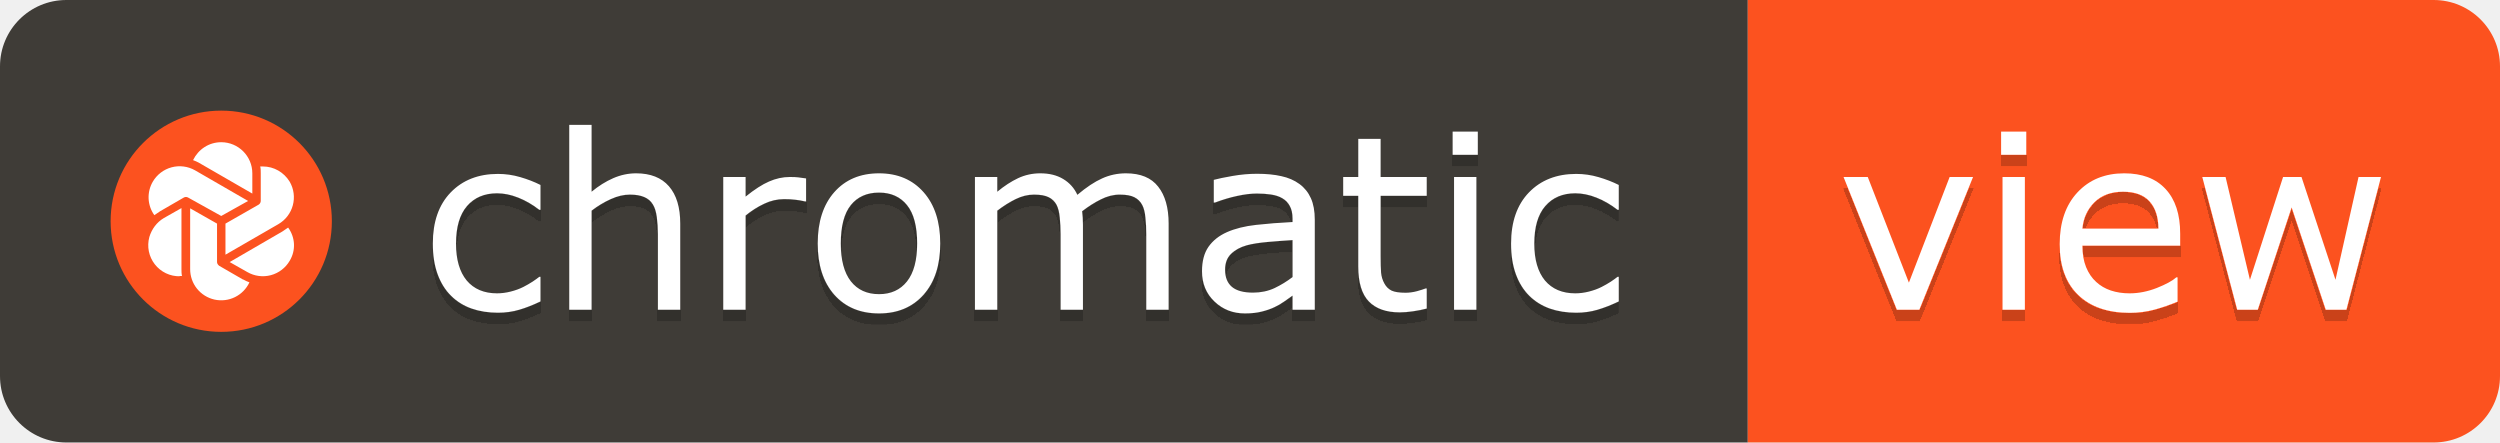
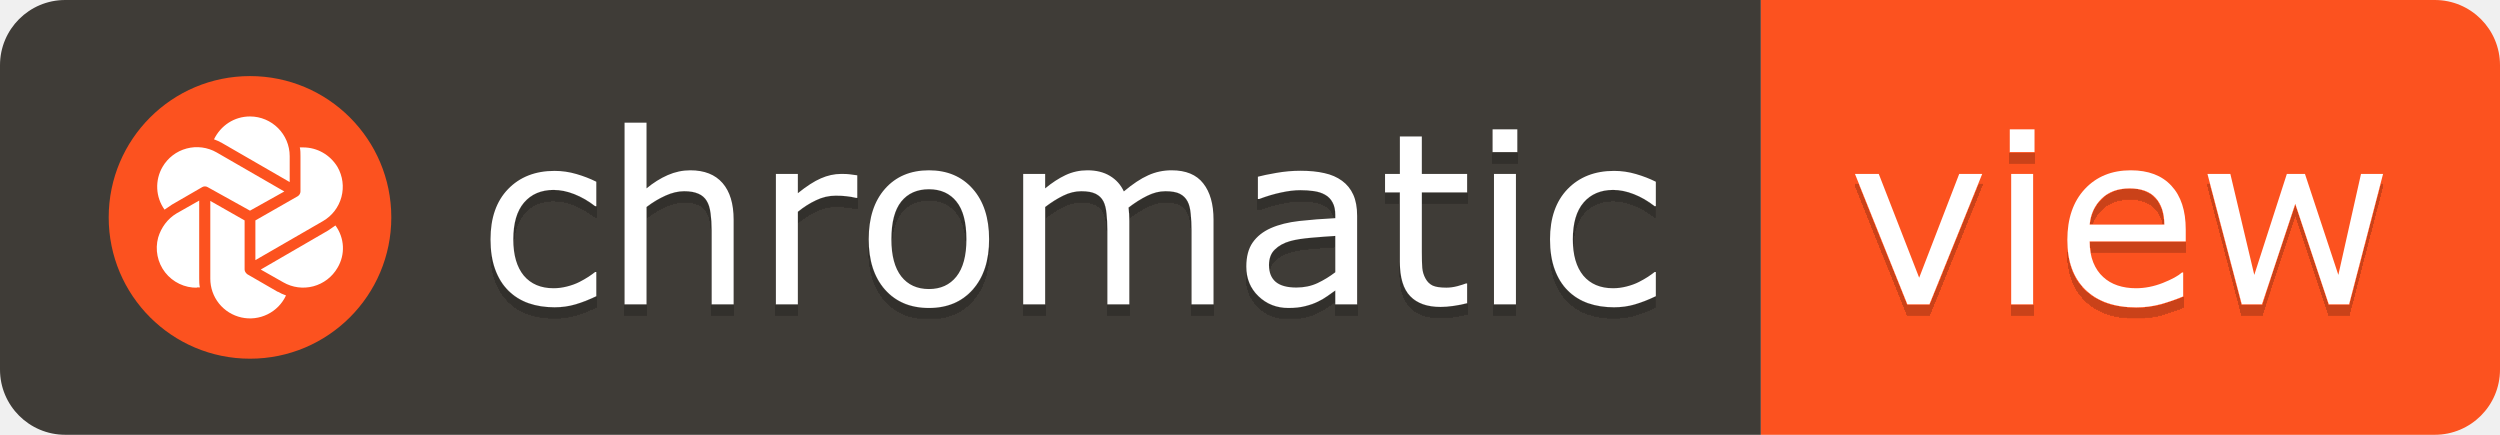
- <svg xmlns="http://www.w3.org/2000/svg" width="113" height="20" viewBox="0 0 113 20" fill="none">
-   <path d="M0 3C0 1.343 1.343 0 3 0H79V20H3C1.343 20 0 18.657 0 17V3Z" fill="#3F3C37" />
-   <path d="M113 3C113 1.343 111.657 0 110 0H79V20H110C111.657 20 113 18.657 113 17V3Z" fill="#FC521F" />
+ <svg xmlns="http://www.w3.org/2000/svg" width="115" height="20" viewBox="0 0 115 20" fill="none">
+   <path d="M0 3C0 1.343 1.343 0 3 0H81V20H3C1.343 20 0 18.657 0 17V3Z" fill="#3F3C37" />
+   <path d="M115 3C115 1.343 113.657 0 112 0H81V20H112C113.657 20 115 18.657 115 17V3Z" fill="#FC521F" />
  <g filter="url(#filter0_d_94_913)">
-     <path d="M89.182 8L86.754 14H85.739L83.328 8H84.423L86.282 12.775L88.124 8H89.182ZM91.588 6.996H90.45V5.949H91.588V6.996ZM91.524 14H90.514V8H91.524V14ZM98.544 11.105H94.124C94.124 11.474 94.179 11.796 94.29 12.072C94.401 12.344 94.553 12.568 94.747 12.743C94.933 12.915 95.153 13.044 95.407 13.13C95.665 13.216 95.948 13.259 96.256 13.259C96.664 13.259 97.074 13.178 97.486 13.017C97.901 12.852 98.197 12.691 98.372 12.534H98.426V13.635C98.086 13.778 97.738 13.898 97.384 13.995C97.029 14.091 96.657 14.14 96.267 14.14C95.271 14.14 94.494 13.871 93.936 13.334C93.377 12.793 93.098 12.027 93.098 11.035C93.098 10.054 93.364 9.275 93.898 8.699C94.435 8.122 95.141 7.834 96.014 7.834C96.823 7.834 97.447 8.07 97.883 8.543C98.324 9.016 98.544 9.687 98.544 10.557V11.105ZM97.561 10.332C97.558 9.802 97.423 9.392 97.158 9.102C96.897 8.812 96.498 8.666 95.96 8.666C95.42 8.666 94.988 8.826 94.666 9.145C94.347 9.463 94.166 9.859 94.124 10.332H97.561ZM107.621 8L106.058 14H105.124L103.582 9.375L102.051 14H101.122L99.543 8H100.596L101.697 12.646L103.195 8H104.028L105.564 12.646L106.606 8H107.621Z" fill="white" />
+     <path d="M91.182 8L88.754 14H87.739L85.328 8H86.423L88.282 12.775L90.124 8H91.182ZM93.588 6.996H92.45V5.949H93.588V6.996ZM93.524 14H92.514V8H93.524V14ZM100.544 11.105H96.124C96.124 11.474 96.179 11.796 96.29 12.072C96.401 12.344 96.553 12.568 96.747 12.743C96.933 12.915 97.153 13.044 97.407 13.13C97.665 13.216 97.948 13.259 98.256 13.259C98.664 13.259 99.074 13.178 99.486 13.017C99.901 12.852 100.197 12.691 100.372 12.534H100.426V13.635C100.086 13.778 99.738 13.898 99.384 13.995C99.029 14.091 98.657 14.14 98.267 14.14C97.271 14.14 96.494 13.871 95.936 13.334C95.377 12.793 95.098 12.027 95.098 11.035C95.098 10.054 95.364 9.275 95.898 8.699C96.435 8.122 97.141 7.834 98.014 7.834C98.823 7.834 99.447 8.07 99.883 8.543C100.324 9.016 100.544 9.687 100.544 10.557V11.105ZM99.561 10.332C99.558 9.802 99.423 9.392 99.158 9.102C98.897 8.812 98.498 8.666 97.96 8.666C97.42 8.666 96.988 8.826 96.666 9.145C96.347 9.463 96.166 9.859 96.124 10.332H99.561ZM109.621 8L108.058 14H107.124L105.582 9.375L104.051 14H103.122L101.543 8H102.596L103.697 12.646L105.195 8H106.028L107.564 12.646L108.606 8H109.621Z" fill="white" />
  </g>
  <g filter="url(#filter1_d_94_913)">
-     <path d="M24.43 13.624C24.094 13.785 23.773 13.911 23.469 14C23.168 14.089 22.848 14.134 22.507 14.134C22.074 14.134 21.677 14.072 21.315 13.946C20.953 13.817 20.644 13.624 20.386 13.366C20.124 13.108 19.922 12.783 19.779 12.389C19.636 11.995 19.564 11.535 19.564 11.008C19.564 10.027 19.832 9.257 20.37 8.699C20.91 8.14 21.623 7.861 22.507 7.861C22.851 7.861 23.188 7.909 23.517 8.006C23.85 8.103 24.154 8.221 24.43 8.36V9.483H24.377C24.069 9.243 23.75 9.059 23.42 8.93C23.095 8.801 22.776 8.736 22.464 8.736C21.891 8.736 21.439 8.93 21.105 9.316C20.776 9.7 20.611 10.264 20.611 11.008C20.611 11.732 20.773 12.288 21.095 12.679C21.421 13.065 21.877 13.259 22.464 13.259C22.669 13.259 22.876 13.232 23.087 13.178C23.299 13.124 23.488 13.055 23.657 12.969C23.803 12.894 23.941 12.815 24.07 12.732C24.199 12.646 24.301 12.573 24.377 12.512H24.43V13.624ZM30.747 14H29.737V10.584C29.737 10.308 29.721 10.05 29.689 9.811C29.656 9.567 29.597 9.377 29.511 9.241C29.422 9.091 29.293 8.98 29.125 8.908C28.956 8.833 28.738 8.795 28.469 8.795C28.194 8.795 27.905 8.863 27.605 9C27.304 9.136 27.015 9.309 26.74 9.521V14H25.73V5.643H26.74V8.666C27.055 8.405 27.381 8.201 27.717 8.054C28.054 7.907 28.399 7.834 28.754 7.834C29.402 7.834 29.896 8.029 30.236 8.419C30.576 8.81 30.747 9.372 30.747 10.106V14ZM36.435 9.102H36.381C36.23 9.066 36.084 9.041 35.94 9.026C35.801 9.008 35.634 9 35.441 9C35.129 9 34.829 9.069 34.539 9.209C34.248 9.345 33.969 9.522 33.701 9.741V14H32.691V8H33.701V8.887C34.102 8.564 34.454 8.337 34.759 8.205C35.067 8.069 35.38 8 35.699 8C35.874 8 36.001 8.006 36.08 8.017C36.159 8.024 36.277 8.04 36.435 8.065V9.102ZM42.498 11.003C42.498 11.98 42.248 12.752 41.747 13.318C41.245 13.884 40.574 14.166 39.732 14.166C38.884 14.166 38.209 13.884 37.708 13.318C37.21 12.752 36.961 11.98 36.961 11.003C36.961 10.025 37.21 9.254 37.708 8.688C38.209 8.119 38.884 7.834 39.732 7.834C40.574 7.834 41.245 8.119 41.747 8.688C42.248 9.254 42.498 10.025 42.498 11.003ZM41.456 11.003C41.456 10.226 41.304 9.649 41 9.273C40.696 8.894 40.273 8.704 39.732 8.704C39.185 8.704 38.758 8.894 38.454 9.273C38.153 9.649 38.003 10.226 38.003 11.003C38.003 11.755 38.155 12.326 38.459 12.716C38.764 13.103 39.188 13.296 39.732 13.296C40.27 13.296 40.69 13.105 40.995 12.722C41.303 12.335 41.456 11.762 41.456 11.003ZM52.822 14H51.812V10.584C51.812 10.326 51.8 10.077 51.774 9.837C51.753 9.597 51.705 9.406 51.629 9.263C51.547 9.109 51.429 8.992 51.275 8.914C51.121 8.835 50.899 8.795 50.609 8.795C50.326 8.795 50.043 8.867 49.76 9.01C49.477 9.15 49.194 9.329 48.912 9.547C48.922 9.63 48.931 9.726 48.938 9.837C48.946 9.945 48.949 10.052 48.949 10.16V14H47.94V10.584C47.94 10.319 47.927 10.068 47.902 9.832C47.88 9.592 47.832 9.401 47.757 9.257C47.675 9.103 47.556 8.989 47.402 8.914C47.248 8.835 47.026 8.795 46.736 8.795C46.461 8.795 46.183 8.863 45.904 9C45.628 9.136 45.352 9.309 45.077 9.521V14H44.067V8H45.077V8.666C45.392 8.405 45.705 8.201 46.017 8.054C46.332 7.907 46.666 7.834 47.021 7.834C47.429 7.834 47.775 7.92 48.058 8.092C48.344 8.264 48.557 8.502 48.697 8.806C49.105 8.462 49.477 8.215 49.814 8.065C50.151 7.911 50.51 7.834 50.894 7.834C51.552 7.834 52.038 8.035 52.349 8.436C52.664 8.833 52.822 9.39 52.822 10.106V14ZM59.428 14H58.424V13.361C58.334 13.422 58.213 13.508 58.059 13.619C57.908 13.726 57.761 13.812 57.618 13.877C57.45 13.959 57.257 14.027 57.038 14.081C56.82 14.138 56.564 14.166 56.27 14.166C55.729 14.166 55.271 13.988 54.895 13.629C54.519 13.271 54.331 12.815 54.331 12.26C54.331 11.805 54.428 11.438 54.621 11.159C54.818 10.876 55.097 10.654 55.459 10.493C55.824 10.332 56.263 10.222 56.775 10.165C57.287 10.108 57.837 10.065 58.424 10.036V9.88C58.424 9.651 58.383 9.461 58.3 9.311C58.221 9.161 58.107 9.042 57.956 8.957C57.813 8.874 57.641 8.819 57.441 8.79C57.24 8.761 57.031 8.747 56.812 8.747C56.547 8.747 56.252 8.783 55.926 8.854C55.6 8.923 55.264 9.023 54.916 9.155H54.863V8.129C55.06 8.076 55.344 8.017 55.717 7.952C56.089 7.888 56.456 7.855 56.818 7.855C57.24 7.855 57.607 7.891 57.919 7.963C58.234 8.031 58.506 8.149 58.735 8.317C58.961 8.482 59.133 8.695 59.251 8.957C59.369 9.218 59.428 9.542 59.428 9.929V14ZM58.424 12.523V10.852C58.116 10.87 57.752 10.897 57.334 10.933C56.918 10.969 56.589 11.021 56.345 11.089C56.055 11.171 55.821 11.3 55.642 11.476C55.463 11.648 55.373 11.886 55.373 12.19C55.373 12.534 55.477 12.793 55.685 12.969C55.892 13.141 56.209 13.227 56.635 13.227C56.99 13.227 57.314 13.159 57.607 13.023C57.901 12.883 58.173 12.716 58.424 12.523ZM64.488 13.946C64.298 13.996 64.09 14.038 63.865 14.07C63.643 14.102 63.444 14.118 63.269 14.118C62.656 14.118 62.191 13.954 61.872 13.624C61.553 13.295 61.394 12.766 61.394 12.04V8.849H60.712V8H61.394V6.276H62.404V8H64.488V8.849H62.404V11.583C62.404 11.898 62.411 12.145 62.425 12.324C62.44 12.5 62.49 12.664 62.576 12.818C62.654 12.962 62.762 13.067 62.898 13.135C63.038 13.2 63.249 13.232 63.532 13.232C63.697 13.232 63.868 13.209 64.047 13.162C64.226 13.112 64.355 13.071 64.434 13.039H64.488V13.946ZM66.797 6.996H65.659V5.949H66.797V6.996ZM66.733 14H65.723V8H66.733V14ZM73.168 13.624C72.831 13.785 72.51 13.911 72.206 14C71.905 14.089 71.585 14.134 71.245 14.134C70.811 14.134 70.414 14.072 70.052 13.946C69.691 13.817 69.381 13.624 69.123 13.366C68.862 13.108 68.659 12.783 68.516 12.389C68.373 11.995 68.301 11.535 68.301 11.008C68.301 10.027 68.57 9.257 69.107 8.699C69.648 8.14 70.36 7.861 71.245 7.861C71.588 7.861 71.925 7.909 72.254 8.006C72.587 8.103 72.892 8.221 73.168 8.36V9.483H73.114C72.806 9.243 72.487 9.059 72.158 8.93C71.832 8.801 71.513 8.736 71.202 8.736C70.629 8.736 70.176 8.93 69.843 9.316C69.513 9.7 69.349 10.264 69.349 11.008C69.349 11.732 69.51 12.288 69.832 12.679C70.158 13.065 70.614 13.259 71.202 13.259C71.406 13.259 71.613 13.232 71.825 13.178C72.036 13.124 72.226 13.055 72.394 12.969C72.541 12.894 72.679 12.815 72.808 12.732C72.936 12.646 73.039 12.573 73.114 12.512H73.168V13.624Z" fill="white" />
+     <path d="M27.43 13.624C27.094 13.785 26.773 13.911 26.469 14C26.168 14.089 25.848 14.134 25.507 14.134C25.074 14.134 24.677 14.072 24.315 13.946C23.953 13.817 23.644 13.624 23.386 13.366C23.124 13.108 22.922 12.783 22.779 12.389C22.636 11.995 22.564 11.535 22.564 11.008C22.564 10.027 22.832 9.257 23.37 8.699C23.91 8.14 24.623 7.861 25.507 7.861C25.851 7.861 26.188 7.909 26.517 8.006C26.85 8.103 27.154 8.221 27.43 8.36V9.483H27.377C27.069 9.243 26.75 9.059 26.42 8.93C26.095 8.801 25.776 8.736 25.464 8.736C24.891 8.736 24.439 8.93 24.105 9.316C23.776 9.7 23.611 10.264 23.611 11.008C23.611 11.732 23.773 12.288 24.095 12.679C24.421 13.065 24.877 13.259 25.464 13.259C25.669 13.259 25.876 13.232 26.087 13.178C26.299 13.124 26.488 13.055 26.657 12.969C26.803 12.894 26.941 12.815 27.07 12.732C27.199 12.646 27.301 12.573 27.377 12.512H27.43V13.624ZM33.747 14H32.737V10.584C32.737 10.308 32.721 10.05 32.688 9.811C32.656 9.567 32.597 9.377 32.511 9.241C32.422 9.091 32.293 8.98 32.124 8.908C31.956 8.833 31.738 8.795 31.469 8.795C31.194 8.795 30.905 8.863 30.605 9C30.304 9.136 30.015 9.309 29.74 9.521V14H28.73V5.643H29.74V8.666C30.055 8.405 30.381 8.201 30.717 8.054C31.054 7.907 31.399 7.834 31.754 7.834C32.402 7.834 32.896 8.029 33.236 8.419C33.577 8.81 33.747 9.372 33.747 10.106V14ZM39.435 9.102H39.381C39.23 9.066 39.084 9.041 38.94 9.026C38.801 9.008 38.634 9 38.441 9C38.129 9 37.829 9.069 37.539 9.209C37.248 9.345 36.969 9.522 36.701 9.741V14H35.691V8H36.701V8.887C37.102 8.564 37.454 8.337 37.759 8.205C38.067 8.069 38.38 8 38.699 8C38.874 8 39.001 8.006 39.08 8.017C39.159 8.024 39.277 8.04 39.435 8.065V9.102ZM45.498 11.003C45.498 11.98 45.248 12.752 44.747 13.318C44.245 13.884 43.574 14.166 42.732 14.166C41.884 14.166 41.209 13.884 40.708 13.318C40.21 12.752 39.961 11.98 39.961 11.003C39.961 10.025 40.21 9.254 40.708 8.688C41.209 8.119 41.884 7.834 42.732 7.834C43.574 7.834 44.245 8.119 44.747 8.688C45.248 9.254 45.498 10.025 45.498 11.003ZM44.456 11.003C44.456 10.226 44.304 9.649 44 9.273C43.696 8.894 43.273 8.704 42.732 8.704C42.185 8.704 41.758 8.894 41.454 9.273C41.153 9.649 41.003 10.226 41.003 11.003C41.003 11.755 41.155 12.326 41.459 12.716C41.764 13.103 42.188 13.296 42.732 13.296C43.27 13.296 43.69 13.105 43.995 12.722C44.303 12.335 44.456 11.762 44.456 11.003ZM55.822 14H54.812V10.584C54.812 10.326 54.8 10.077 54.774 9.837C54.753 9.597 54.705 9.406 54.629 9.263C54.547 9.109 54.429 8.992 54.275 8.914C54.121 8.835 53.899 8.795 53.609 8.795C53.326 8.795 53.043 8.867 52.76 9.01C52.477 9.15 52.194 9.329 51.912 9.547C51.922 9.63 51.931 9.726 51.938 9.837C51.946 9.945 51.949 10.052 51.949 10.16V14H50.94V10.584C50.94 10.319 50.927 10.068 50.902 9.832C50.88 9.592 50.832 9.401 50.757 9.257C50.675 9.103 50.556 8.989 50.402 8.914C50.248 8.835 50.026 8.795 49.736 8.795C49.461 8.795 49.183 8.863 48.904 9C48.628 9.136 48.352 9.309 48.077 9.521V14H47.067V8H48.077V8.666C48.392 8.405 48.705 8.201 49.017 8.054C49.332 7.907 49.666 7.834 50.021 7.834C50.429 7.834 50.775 7.92 51.058 8.092C51.344 8.264 51.557 8.502 51.697 8.806C52.105 8.462 52.477 8.215 52.814 8.065C53.151 7.911 53.51 7.834 53.894 7.834C54.552 7.834 55.038 8.035 55.349 8.436C55.664 8.833 55.822 9.39 55.822 10.106V14ZM62.428 14H61.424V13.361C61.334 13.422 61.213 13.508 61.059 13.619C60.908 13.726 60.761 13.812 60.618 13.877C60.45 13.959 60.257 14.027 60.038 14.081C59.82 14.138 59.564 14.166 59.27 14.166C58.729 14.166 58.271 13.988 57.895 13.629C57.519 13.271 57.331 12.815 57.331 12.26C57.331 11.805 57.428 11.438 57.621 11.159C57.818 10.876 58.097 10.654 58.459 10.493C58.824 10.332 59.263 10.222 59.775 10.165C60.287 10.108 60.837 10.065 61.424 10.036V9.88C61.424 9.651 61.383 9.461 61.3 9.311C61.221 9.161 61.107 9.042 60.956 8.957C60.813 8.874 60.641 8.819 60.441 8.79C60.24 8.761 60.031 8.747 59.812 8.747C59.547 8.747 59.252 8.783 58.926 8.854C58.6 8.923 58.264 9.023 57.916 9.155H57.863V8.129C58.06 8.076 58.344 8.017 58.717 7.952C59.089 7.888 59.456 7.855 59.818 7.855C60.24 7.855 60.607 7.891 60.919 7.963C61.234 8.031 61.506 8.149 61.735 8.317C61.961 8.482 62.133 8.695 62.251 8.957C62.369 9.218 62.428 9.542 62.428 9.929V14ZM61.424 12.523V10.852C61.116 10.87 60.752 10.897 60.334 10.933C59.918 10.969 59.589 11.021 59.345 11.089C59.055 11.171 58.821 11.3 58.642 11.476C58.463 11.648 58.373 11.886 58.373 12.19C58.373 12.534 58.477 12.793 58.685 12.969C58.892 13.141 59.209 13.227 59.635 13.227C59.99 13.227 60.314 13.159 60.607 13.023C60.901 12.883 61.173 12.716 61.424 12.523ZM67.488 13.946C67.298 13.996 67.09 14.038 66.865 14.07C66.643 14.102 66.444 14.118 66.269 14.118C65.656 14.118 65.191 13.954 64.872 13.624C64.553 13.295 64.394 12.766 64.394 12.04V8.849H63.712V8H64.394V6.276H65.404V8H67.488V8.849H65.404V11.583C65.404 11.898 65.411 12.145 65.425 12.324C65.44 12.5 65.49 12.664 65.576 12.818C65.654 12.962 65.762 13.067 65.898 13.135C66.038 13.2 66.249 13.232 66.532 13.232C66.697 13.232 66.868 13.209 67.047 13.162C67.226 13.112 67.355 13.071 67.434 13.039H67.488V13.946ZM69.797 6.996H68.659V5.949H69.797V6.996ZM69.733 14H68.723V8H69.733V14ZM76.168 13.624C75.831 13.785 75.51 13.911 75.206 14C74.905 14.089 74.585 14.134 74.245 14.134C73.811 14.134 73.414 14.072 73.052 13.946C72.691 13.817 72.381 13.624 72.123 13.366C71.862 13.108 71.659 12.783 71.516 12.389C71.373 11.995 71.301 11.535 71.301 11.008C71.301 10.027 71.57 9.257 72.107 8.699C72.648 8.14 73.36 7.861 74.245 7.861C74.588 7.861 74.925 7.909 75.254 8.006C75.587 8.103 75.892 8.221 76.168 8.36V9.483H76.114C75.806 9.243 75.487 9.059 75.158 8.93C74.832 8.801 74.513 8.736 74.202 8.736C73.629 8.736 73.176 8.93 72.843 9.316C72.513 9.7 72.349 10.264 72.349 11.008C72.349 11.732 72.51 12.288 72.832 12.679C73.158 13.065 73.614 13.259 74.202 13.259C74.406 13.259 74.613 13.232 74.825 13.178C75.036 13.124 75.226 13.055 75.394 12.969C75.541 12.894 75.679 12.815 75.808 12.732C75.936 12.646 76.039 12.573 76.114 12.512H76.168V13.624Z" fill="white" />
  </g>
-   <path d="M10 15C12.761 15 15 12.761 15 10C15 7.239 12.761 5 10 5C7.239 5 5 7.239 5 10C5 12.761 7.239 15 10 15Z" fill="#FC521F" />
-   <path fill-rule="evenodd" clip-rule="evenodd" d="M11.179 12.297L10.381 11.845L12.762 10.464L13.024 10.286C13.345 10.726 13.381 11.309 13.095 11.786C12.909 12.107 12.602 12.342 12.243 12.438C11.883 12.534 11.501 12.483 11.179 12.297V12.297ZM10.988 12.631C11.072 12.678 11.167 12.726 11.274 12.762C11.139 13.052 10.909 13.288 10.622 13.429C10.335 13.571 10.008 13.61 9.695 13.541C9.383 13.471 9.103 13.297 8.903 13.047C8.703 12.797 8.595 12.487 8.595 12.167V9.417L9.81 10.107V11.845C9.81 11.905 9.845 11.964 9.905 12.012L10.976 12.631H10.988ZM8.131 12.488C7.913 12.492 7.697 12.445 7.5 12.351C7.303 12.257 7.131 12.118 6.997 11.946C6.863 11.774 6.771 11.573 6.728 11.36C6.685 11.146 6.693 10.925 6.75 10.714C6.857 10.357 7.083 10.047 7.405 9.857L8.202 9.405V12.155C8.202 12.262 8.202 12.369 8.226 12.476H8.107L8.131 12.488ZM11.214 9.083L10 9.762L8.5 8.928C8.471 8.912 8.438 8.903 8.405 8.903C8.371 8.903 8.339 8.912 8.31 8.928L7.238 9.548L6.976 9.726C6.82 9.508 6.73 9.249 6.717 8.981C6.705 8.712 6.77 8.446 6.905 8.214C7.092 7.893 7.398 7.658 7.757 7.562C8.117 7.466 8.499 7.517 8.822 7.702L11.214 9.083V9.083ZM10 6.428C10.774 6.428 11.405 7.059 11.405 7.833V8.75L9.012 7.369C8.921 7.317 8.825 7.273 8.726 7.238C8.964 6.75 9.441 6.428 10 6.428V6.428ZM13.095 8.214C13.281 8.536 13.332 8.919 13.236 9.278C13.14 9.638 12.905 9.944 12.583 10.131L10.191 11.512V10.107L11.691 9.25C11.75 9.214 11.786 9.143 11.786 9.083V7.833C11.786 7.726 11.786 7.619 11.762 7.524H11.881C12.381 7.524 12.833 7.786 13.095 8.214Z" fill="white" />
+   <path d="M11.5 16.5C15.09 16.5 18 13.59 18 10C18 6.41 15.09 3.5 11.5 3.5C7.91 3.5 5 6.41 5 10C5 13.59 7.91 16.5 11.5 16.5Z" fill="#FC521F" />
+   <path fill-rule="evenodd" clip-rule="evenodd" d="M13.032 12.987L11.995 12.399L15.091 10.604L15.431 10.371C15.849 10.944 15.895 11.702 15.524 12.321C15.281 12.739 14.883 13.044 14.416 13.169C13.949 13.294 13.451 13.228 13.032 12.987V12.987ZM12.785 13.42C12.893 13.482 13.017 13.544 13.156 13.59C12.981 13.968 12.682 14.274 12.308 14.458C11.935 14.642 11.51 14.694 11.104 14.603C10.698 14.513 10.335 14.287 10.074 13.962C9.814 13.637 9.673 13.233 9.674 12.817V9.242L11.252 10.139V12.399C11.252 12.476 11.299 12.553 11.376 12.615L12.769 13.42H12.785ZM9.07 13.234C8.787 13.24 8.506 13.179 8.25 13.056C7.994 12.934 7.77 12.754 7.596 12.53C7.422 12.307 7.302 12.045 7.247 11.767C7.191 11.489 7.201 11.202 7.275 10.928C7.414 10.464 7.708 10.062 8.126 9.814L9.163 9.226V12.801C9.163 12.94 9.163 13.08 9.194 13.219H9.039L9.07 13.234ZM13.079 8.808L11.5 9.69L9.55 8.607C9.513 8.585 9.47 8.574 9.426 8.574C9.383 8.574 9.34 8.585 9.303 8.607L7.91 9.412L7.569 9.644C7.366 9.36 7.249 9.024 7.233 8.675C7.216 8.326 7.301 7.98 7.476 7.678C7.719 7.26 8.118 6.955 8.585 6.831C9.052 6.706 9.549 6.772 9.968 7.013L13.079 8.808V8.808ZM11.5 5.357C12.506 5.357 13.326 6.177 13.326 7.183V8.375L10.216 6.58C10.097 6.512 9.973 6.455 9.844 6.409C10.154 5.775 10.773 5.357 11.5 5.357V5.357ZM15.524 7.678C15.765 8.097 15.831 8.595 15.706 9.062C15.582 9.529 15.277 9.928 14.858 10.17L11.748 11.965V10.139L13.698 9.025C13.775 8.978 13.822 8.886 13.822 8.808V7.183C13.822 7.044 13.822 6.905 13.791 6.781H13.945C14.595 6.781 15.184 7.121 15.524 7.678Z" fill="white" />
  <defs>
-     <filter id="filter0_d_94_913" x="83.328" y="5.949" width="24.294" height="8.691" filterUnits="userSpaceOnUse" color-interpolation-filters="sRGB">
+     <filter id="filter0_d_94_913" x="85.328" y="5.949" width="24.294" height="8.691" filterUnits="userSpaceOnUse" color-interpolation-filters="sRGB">
      <feFlood flood-opacity="0" result="BackgroundImageFix" />
      <feColorMatrix in="SourceAlpha" type="matrix" values="0 0 0 0 0 0 0 0 0 0 0 0 0 0 0 0 0 0 127 0" result="hardAlpha" />
      <feOffset dy="0.5" />
      <feComposite in2="hardAlpha" operator="out" />
      <feColorMatrix type="matrix" values="0 0 0 0 0 0 0 0 0 0 0 0 0 0 0 0 0 0 0.2 0" />
      <feBlend mode="normal" in2="BackgroundImageFix" result="effect1_dropShadow_94_913" />
      <feBlend mode="normal" in="SourceGraphic" in2="effect1_dropShadow_94_913" result="shape" />
    </filter>
-     <filter id="filter1_d_94_913" x="19.564" y="5.643" width="53.603" height="9.024" filterUnits="userSpaceOnUse" color-interpolation-filters="sRGB">
+     <filter id="filter1_d_94_913" x="22.564" y="5.643" width="53.603" height="9.024" filterUnits="userSpaceOnUse" color-interpolation-filters="sRGB">
      <feFlood flood-opacity="0" result="BackgroundImageFix" />
      <feColorMatrix in="SourceAlpha" type="matrix" values="0 0 0 0 0 0 0 0 0 0 0 0 0 0 0 0 0 0 127 0" result="hardAlpha" />
      <feOffset dy="0.5" />
      <feComposite in2="hardAlpha" operator="out" />
      <feColorMatrix type="matrix" values="0 0 0 0 0 0 0 0 0 0 0 0 0 0 0 0 0 0 0.2 0" />
      <feBlend mode="normal" in2="BackgroundImageFix" result="effect1_dropShadow_94_913" />
      <feBlend mode="normal" in="SourceGraphic" in2="effect1_dropShadow_94_913" result="shape" />
    </filter>
  </defs>
</svg>
